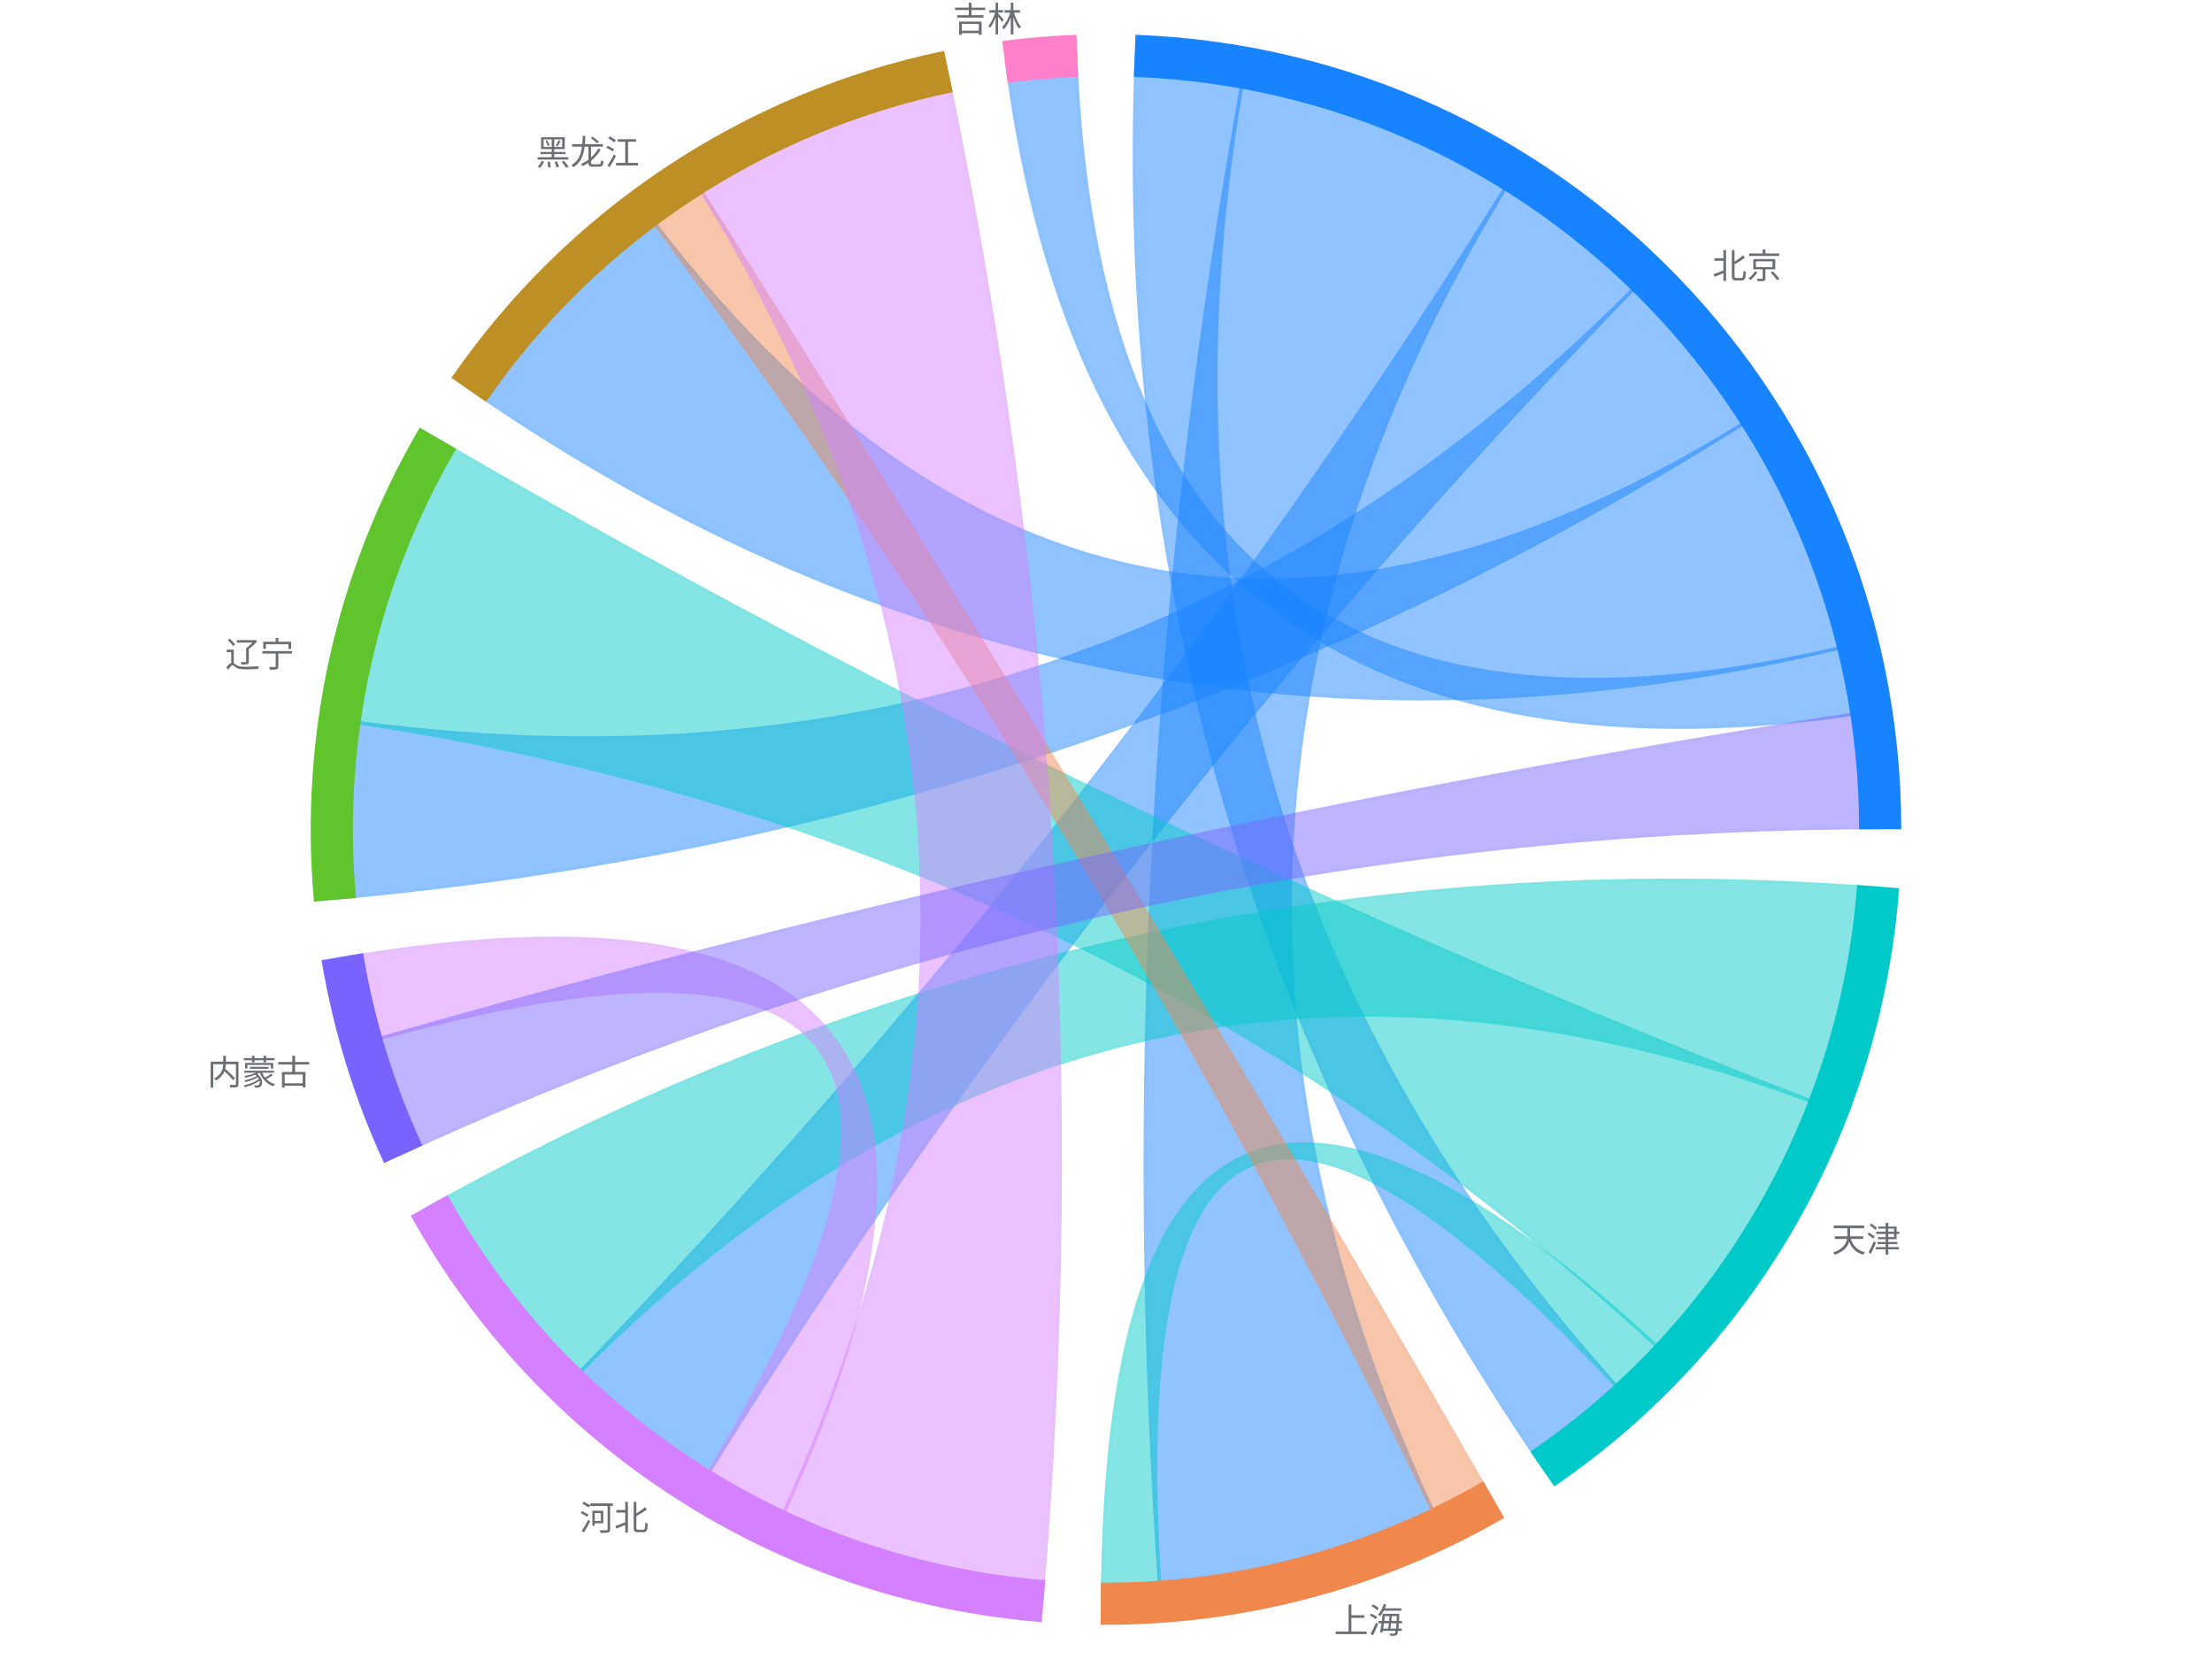
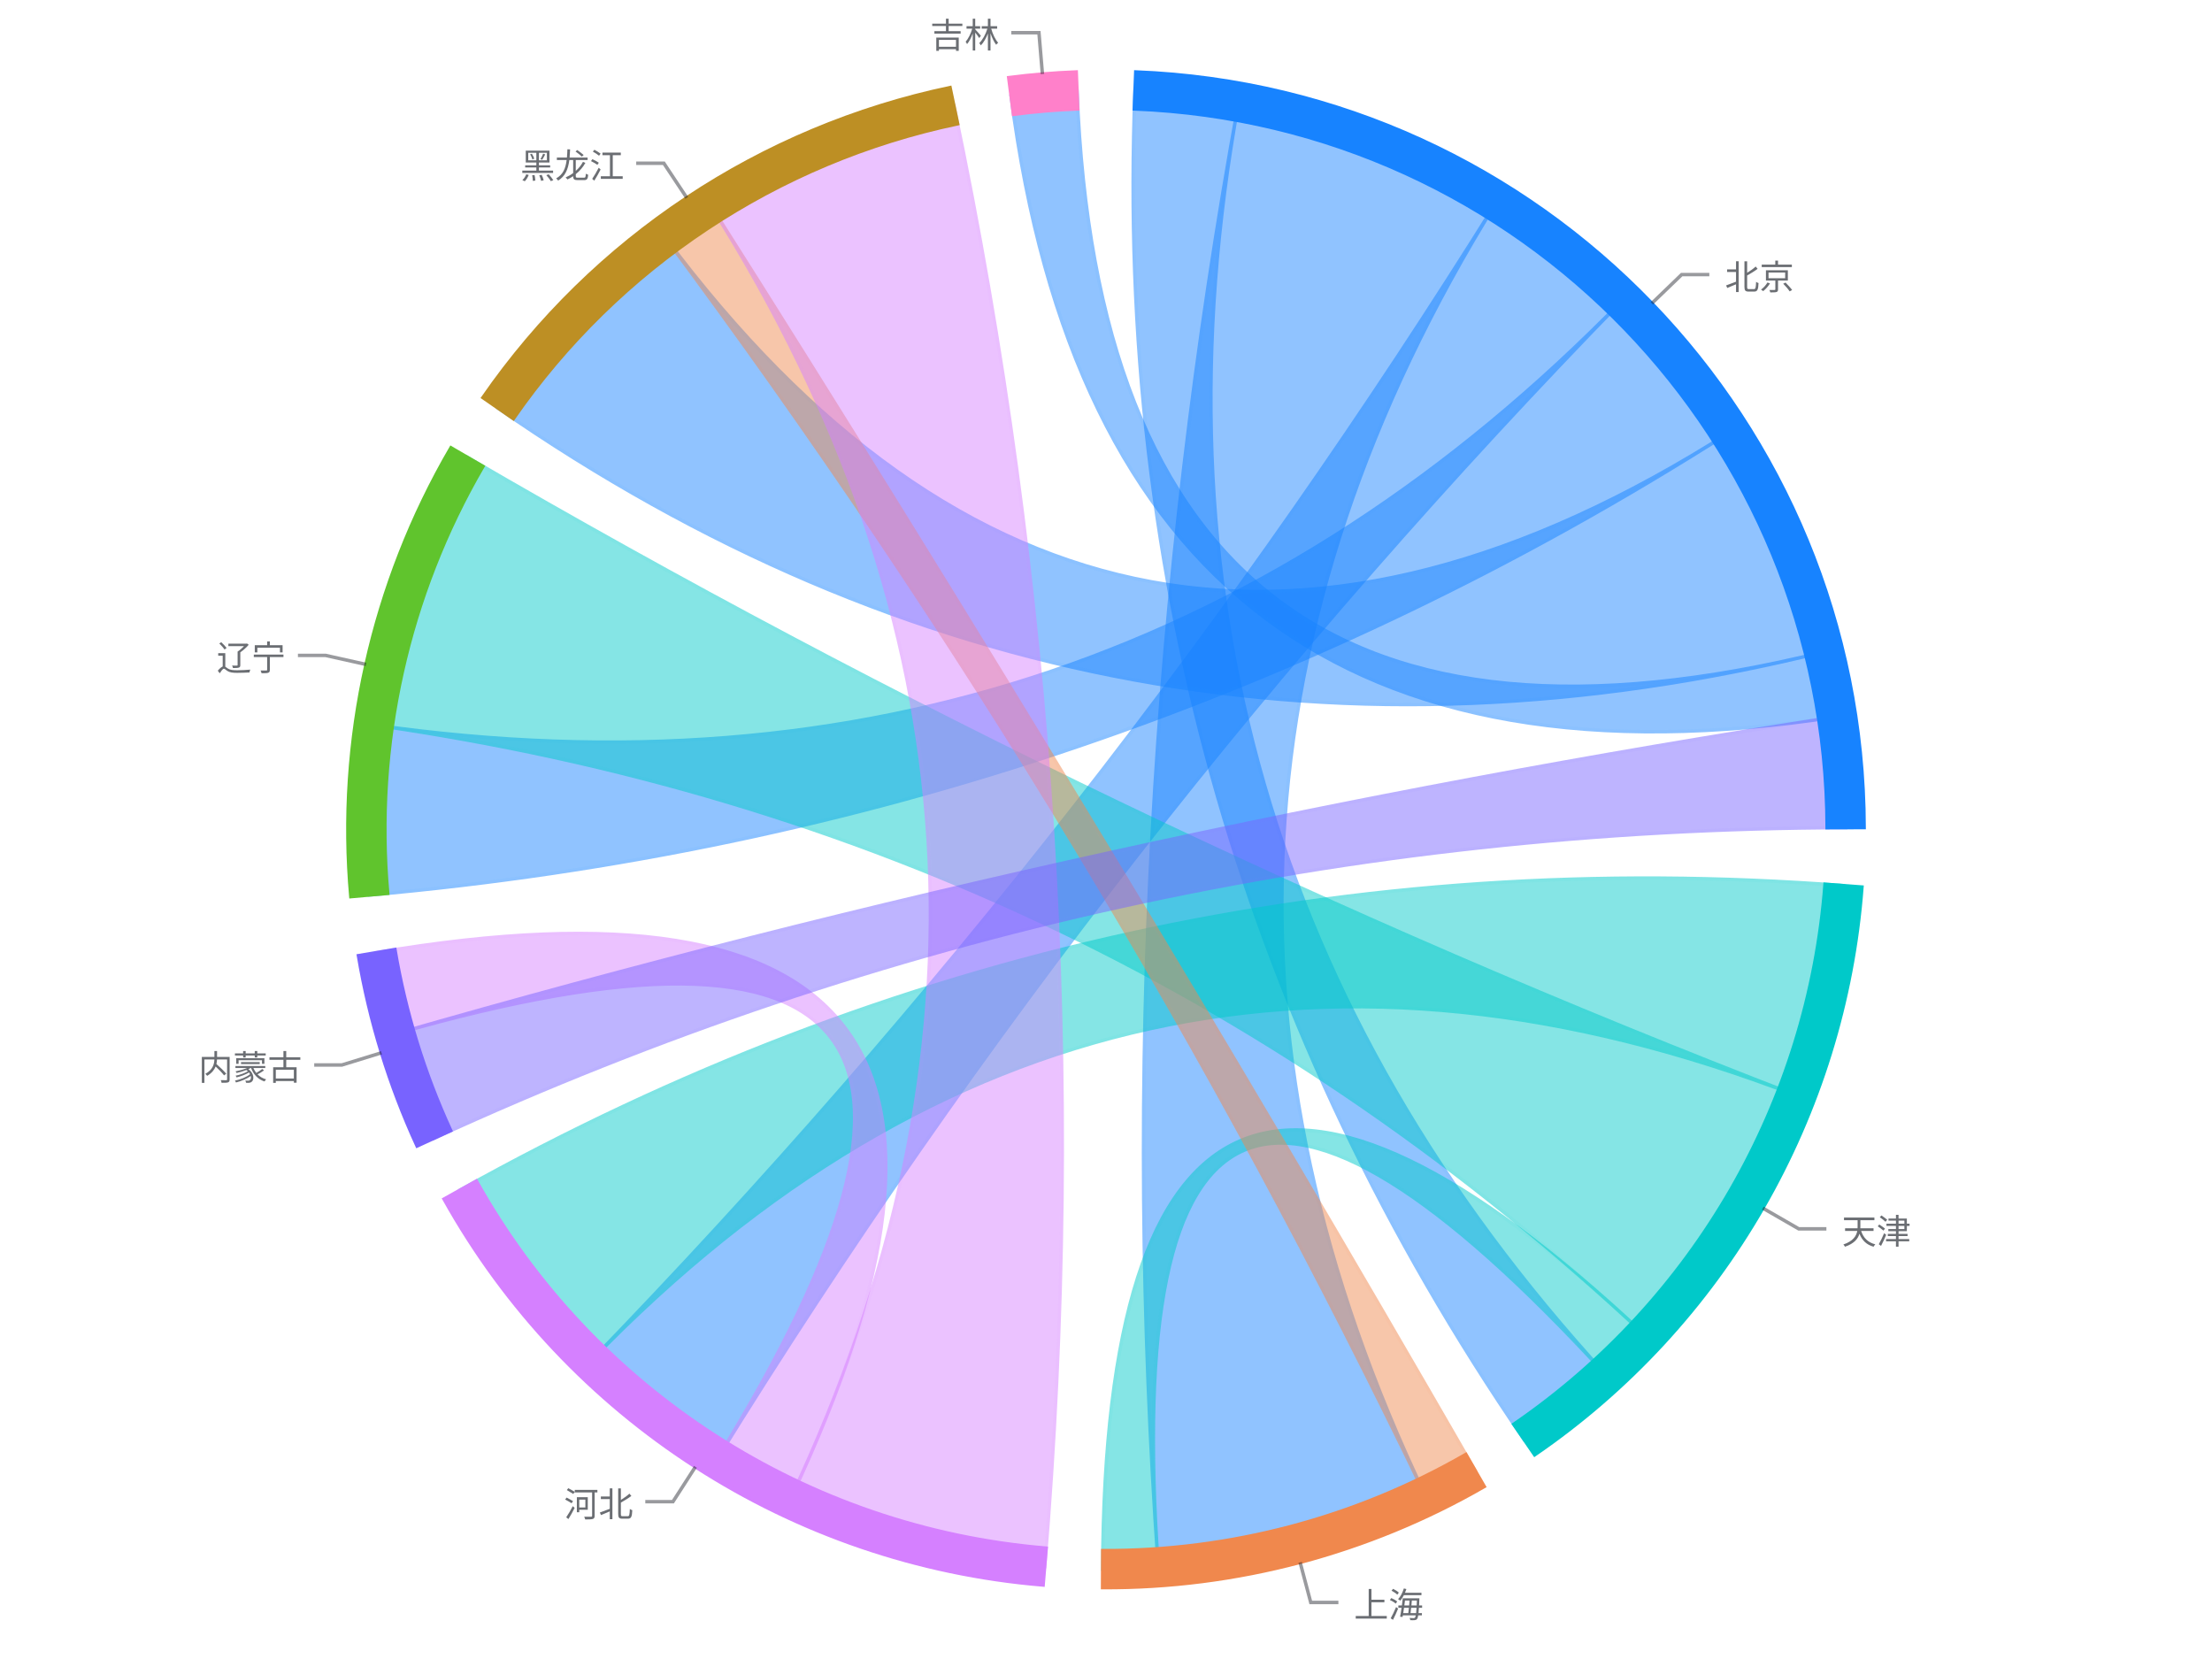
<svg xmlns="http://www.w3.org/2000/svg" width="640" height="480" style="background: transparent;" color-interpolation-filters="sRGB">
  <defs />
  <g id="g-svg-camera" transform="matrix(1,0,0,1,0,0)">
    <g id="g-root" fill="none" transform="matrix(1,0,0,1,0,0)">
      <g id="g-svg-1" fill="none" transform="matrix(1,0,0,1,0,0)" class="view">
        <g transform="matrix(1,0,0,1,0,0)">
          <path id="g-svg-2" fill="rgba(0,0,0,0)" class="area" d="M 0,0 l 640,0 l 0,480 l-640 0 z" width="640" height="480" />
        </g>
        <g transform="matrix(1,0,0,1,16,16)">
          <path id="g-svg-3" fill="rgba(0,0,0,0)" class="area" d="M 0,0 l 608,0 l 0,448 l-608 0 z" width="608" height="448" />
        </g>
        <g transform="matrix(1,0,0,1,16,16)">
          <path id="g-svg-4" fill="rgba(0,0,0,0)" class="area" d="M 0,0 l 608,0 l 0,448 l-608 0 z" width="608" height="448" />
        </g>
        <g transform="matrix(1,0,0,1,16,16)">
          <path id="g-svg-5" fill="rgba(0,0,0,0)" class="area" d="M 0,0 l 608,0 l 0,448 l-608 0 z" width="608" height="448" />
        </g>
        <g transform="matrix(1,0,0,1,16,16)">
          <path id="g-svg-6" fill="rgba(0,0,0,0)" class="plot" d="M 0,0 l 608,0 l 0,448 l-608 0 z" width="608" height="448" />
          <g id="g-svg-7" fill="none" transform="matrix(1,0,0,1,0,0)" class="main-layer">
-             <g transform="matrix(1,0,0,1,312.2232,0.172696)">
-               <path id="g-svg-10" fill="rgba(23,131,255,1)" d="M 0.571,0 Q -8.223 223.827,118.431 408.583 A 224 224 0 0 0 143.161 388.93 Q -8.223 223.827,31.969 3.463 A 224 224 0 0 0 0.571 3.197442310920451e-14 Z" fill-opacity="0.95" stroke="rgba(23,131,255,1)" opacity="0.5" stroke-width="1" class="element" />
+             <g transform="matrix(1,0,0,1,311.8561,10.16499)">
+               <path id="g-svg-10" fill="rgba(23,131,255,1)" d="M 0.545,0 Q -7.856 213.835,113.143 390.343 A 214 214 0 0 0 136.769 371.567 Q -7.856 213.835,30.542 3.308 A 214 214 0 0 0 0.545 -1.0658141036401503e-14 Z" fill-opacity="0.95" stroke="rgba(23,131,255,1)" opacity="0.5" stroke-width="1" class="element" />
            </g>
-             <g transform="matrix(1,0,0,1,315.3611,3.635327)">
-               <path id="g-svg-11" fill="rgba(23,131,255,1)" d="M 28.831,0 Q -11.361 220.365,4.477 443.804 A 224 224 0 0 0 85.492 422.344 Q -11.361 220.365,107.011 30.196 A 224 224 0 0 0 28.831 -2.1316282072803006e-14 Z" fill-opacity="0.95" stroke="rgba(23,131,255,1)" opacity="0.5" stroke-width="1" class="element" />
+             <g transform="matrix(1,0,0,1,314.8539,13.47304)">
+               <path id="g-svg-11" fill="rgba(23,131,255,1)" d="M 27.544,0 Q -10.854 210.527,4.277 423.991 A 214 214 0 0 0 81.675 403.489 Q -10.854 210.527,102.234 28.848 A 214 214 0 0 0 27.544 -4.263256414560601e-14 Z" fill-opacity="0.95" stroke="rgba(23,131,255,1)" opacity="0.5" stroke-width="1" class="element" />
            </g>
-             <g transform="matrix(1,0,0,1,148.0798,33.83155)">
-               <path id="g-svg-12" fill="rgba(23,131,255,1)" d="M 274.292,0 Q 155.92 190.168,5.684341886080802e-14 350.994 A 224 224 0 0 0 38.17 380.723 Q 155.92 190.168,312.365 29.853 A 224 224 0 0 0 274.292 7.105427357601002e-14 Z" fill-opacity="0.95" stroke="rgba(23,131,255,1)" opacity="0.5" stroke-width="1" class="element" />
+             <g transform="matrix(1,0,0,1,155.0405,42.32121)">
+               <path id="g-svg-12" fill="rgba(23,131,255,1)" d="M 262.047,2.1316282072803006e-14 Q 148.959 181.679,0 335.325 A 214 214 0 0 0 36.466 363.726 Q 148.959 181.679,298.42 28.52 A 214 214 0 0 0 262.047 0 Z" fill-opacity="0.95" stroke="rgba(23,131,255,1)" opacity="0.5" stroke-width="1" class="element" />
            </g>
-             <g transform="matrix(1,0,0,1,80,63.6846)">
-               <path id="g-svg-13" fill="rgba(23,131,255,1)" d="M 380.445,0 Q 224 160.315,2.25 128.646 A 224 224 0 0 0 0.88 180.151 Q 224 160.315,412.936 39.986 A 224 224 0 0 0 380.445 -5.684341886080802e-14 Z" fill-opacity="0.95" stroke="rgba(23,131,255,1)" opacity="0.5" stroke-width="1" class="element" />
+             <g transform="matrix(1,0,0,1,90,70.84154)">
+               <path id="g-svg-13" fill="rgba(23,131,255,1)" d="M 363.461,0 Q 214 153.158,2.15 122.903 A 214 214 0 0 0 0.841 172.108 Q 214 153.158,394.502 38.201 A 214 214 0 0 0 363.461 -2.842170943040401e-14 Z" fill-opacity="0.95" stroke="rgba(23,131,255,1)" opacity="0.5" stroke-width="1" class="element" />
            </g>
-             <g transform="matrix(1,0,0,1,119.9085,44.3325)">
-               <path id="g-svg-14" fill="rgba(23,131,255,1)" d="M 373.028,59.338 Q 184.092 179.668,50.317 1.4210854715202004e-14 A 224 224 0 0 0 0 52.05 Q 184.092 179.668,401.539 125.883 A 224 224 0 0 0 373.028 59.338 Z" fill-opacity="0.95" stroke="rgba(23,131,255,1)" opacity="0.5" stroke-width="1" class="element" />
+             <g transform="matrix(1,0,0,1,128.1268,52.35337)">
+               <path id="g-svg-14" fill="rgba(23,131,255,1)" d="M 356.375,56.689 Q 175.873 171.647,48.071 1.4210854715202004e-14 A 214 214 0 0 0 0 49.726 Q 175.873 171.647,383.613 120.263 A 214 214 0 0 0 356.375 56.689 Z" fill-opacity="0.95" stroke="rgba(23,131,255,1)" opacity="0.5" stroke-width="1" class="element" />
            </g>
-             <g transform="matrix(1,0,0,1,275.2604,0.172696)">
-               <path id="g-svg-15" fill="rgba(23,131,255,1)" d="M 246.187,170.042 Q 28.74 223.827,19.945 0 A 224 224 0 0 0 0 1.679 Q 28.74 223.827,250.12 189.668 A 224 224 0 0 0 246.187 170.042 Z" fill-opacity="0.95" stroke="rgba(23,131,255,1)" opacity="0.5" stroke-width="1" class="element" />
+             <g transform="matrix(1,0,0,1,276.5434,10.16499)">
+               <path id="g-svg-15" fill="rgba(23,131,255,1)" d="M 235.196,162.451 Q 27.457 213.835,19.055 0 A 214 214 0 0 0 0 1.604 Q 27.457 213.835,238.954 181.201 A 214 214 0 0 0 235.196 162.451 Z" fill-opacity="0.95" stroke="rgba(23,131,255,1)" opacity="0.5" stroke-width="1" class="element" />
            </g>
-             <g transform="matrix(1,0,0,1,108.418,238.7142)">
-               <path id="g-svg-16" fill="rgba(0,201,201,1)" d="M 418.936,2.292 Q 195.582 -14.714,1.4210854715202004e-14 94.481 A 224 224 0 0 0 39.662 146.111 Q 195.582 -14.714,404.611 65.802 A 224 224 0 0 0 418.936 2.292 Z" fill-opacity="0.95" stroke="rgba(0,201,201,1)" opacity="0.5" stroke-width="1" class="element" />
+             <g transform="matrix(1,0,0,1,117.1494,238.0573)">
+               <path id="g-svg-16" fill="rgba(0,201,201,1)" d="M 400.233,2.189 Q 186.851 -14.057,0 90.264 A 214 214 0 0 0 37.891 139.589 Q 186.851 -14.057,386.548 62.864 A 214 214 0 0 0 400.233 2.189 Z" fill-opacity="0.95" stroke="rgba(0,201,201,1)" opacity="0.5" stroke-width="1" class="element" />
            </g>
-             <g transform="matrix(1,0,0,1,82.24998,111.2193)">
-               <path id="g-svg-17" fill="rgba(0,201,201,1)" d="M 430.779,193.297 Q 221.75 112.781,28.213 1.4210854715202004e-14 A 224 224 0 0 0 0 81.112 Q 221.75 112.781,385.121 266.032 A 224 224 0 0 0 430.779 193.297 Z" fill-opacity="0.95" stroke="rgba(0,201,201,1)" opacity="0.5" stroke-width="1" class="element" />
+             <g transform="matrix(1,0,0,1,92.14954,116.2541)">
+               <path id="g-svg-17" fill="rgba(0,201,201,1)" d="M 411.548,184.667 Q 211.85 107.746,26.954 0 A 214 214 0 0 0 0 77.491 Q 211.85 107.746,367.928 254.155 A 214 214 0 0 0 411.548 184.667 Z" fill-opacity="0.95" stroke="rgba(0,201,201,1)" opacity="0.5" stroke-width="1" class="element" />
            </g>
-             <g transform="matrix(1,0,0,1,302.9901,314.9954)">
-               <path id="g-svg-18" fill="rgba(0,201,201,1)" d="M 164.381,62.256 Q 1.01 -90.995,0 133.002 A 224 224 0 0 0 16.848 132.444 Q 1.01 -90.995,152.394 74.108 A 224 224 0 0 0 164.381 62.256 Z" fill-opacity="0.95" stroke="rgba(0,201,201,1)" opacity="0.5" stroke-width="1" class="element" />
+             <g transform="matrix(1,0,0,1,303.0352,310.9331)">
+               <path id="g-svg-18" fill="rgba(0,201,201,1)" d="M 157.043,59.476 Q 0.965 -86.933,0 127.065 A 214 214 0 0 0 16.096 126.531 Q 0.965 -86.933,145.59 70.799 A 214 214 0 0 0 157.043 59.476 Z" fill-opacity="0.95" stroke="rgba(0,201,201,1)" opacity="0.5" stroke-width="1" class="element" />
            </g>
-             <g transform="matrix(1,0,0,1,170.2256,34.78119)">
-               <path id="g-svg-19" fill="rgba(240,136,77,1)" d="M 245.542,383.343 Q 133.774 189.219,13.89 1.4210854715202004e-14 A 224 224 0 0 0 0 9.551 Q 133.774 189.219,230.627 391.198 A 224 224 0 0 0 245.542 383.343 Z" fill-opacity="0.95" stroke="rgba(240,136,77,1)" opacity="0.5" stroke-width="1" class="element" />
+             <g transform="matrix(1,0,0,1,176.1977,43.22846)">
+               <path id="g-svg-19" fill="rgba(240,136,77,1)" d="M 234.58,366.229 Q 127.802 180.772,13.27 2.842170943040401e-14 A 214 214 0 0 0 0 9.125 Q 127.802 180.772,220.331 373.734 A 214 214 0 0 0 234.58 366.229 Z" fill-opacity="0.95" stroke="rgba(240,136,77,1)" opacity="0.5" stroke-width="1" class="element" />
            </g>
-             <g transform="matrix(1,0,0,1,184.1157,4.79101)">
-               <path id="g-svg-20" fill="rgba(213,128,255,1)" d="M 101.303,442.437 Q 119.884 219.209,73.804 0 A 224 224 0 0 0 0 29.99 Q 119.884 219.209,24.353 421.817 A 224 224 0 0 0 101.303 442.437 Z" fill-opacity="0.95" stroke="rgba(213,128,255,1)" opacity="0.5" stroke-width="1" class="element" />
+             <g transform="matrix(1,0,0,1,189.4677,14.57713)">
+               <path id="g-svg-20" fill="rgba(213,128,255,1)" d="M 96.78,422.685 Q 114.532 209.423,70.509 4.618527782440651e-14 A 214 214 0 0 0 0 28.651 Q 114.532 209.423,23.266 402.986 A 214 214 0 0 0 96.78 422.685 Z" fill-opacity="0.95" stroke="rgba(213,128,255,1)" opacity="0.5" stroke-width="1" class="element" />
            </g>
-             <g transform="matrix(1,0,0,1,83.12405,255.4866)">
-               <path id="g-svg-21" fill="rgba(213,128,255,1)" d="M 125.345,171.121 Q 220.876 -31.487,0 5.794 A 224 224 0 0 0 5.607 30.442 Q 220.876 -31.487,103.126 159.068 A 224 224 0 0 0 125.345 171.121 Z" fill-opacity="0.95" stroke="rgba(213,128,255,1)" opacity="0.5" stroke-width="1" class="element" />
+             <g transform="matrix(1,0,0,1,92.98458,254.0809)">
+               <path id="g-svg-21" fill="rgba(213,128,255,1)" d="M 119.749,163.482 Q 211.015 -30.081,0 5.535 A 214 214 0 0 0 5.356 29.083 Q 211.015 -30.081,98.522 151.966 A 214 214 0 0 0 119.749 163.482 Z" fill-opacity="0.95" stroke="rgba(213,128,255,1)" opacity="0.5" stroke-width="1" class="element" />
            </g>
-             <g transform="matrix(1,0,0,1,88.7308,189.8408)">
-               <path id="g-svg-22" fill="rgba(120,99,255,1)" d="M 11.723,127.673 Q 215.269 34.159,439.268 33.588 A 224 224 0 0 0 436.649 7.389644451905042e-13 Q 215.269 34.159,0 96.088 A 224 224 0 0 0 11.723 127.673 Z" fill-opacity="0.95" stroke="rgba(120,99,255,1)" opacity="0.5" stroke-width="1" class="element" />
+             <g transform="matrix(1,0,0,1,98.34103,191.3658)">
+               <path id="g-svg-22" fill="rgba(120,99,255,1)" d="M 11.199,121.973 Q 205.659 32.634,419.658 32.089 A 214 214 0 0 0 417.156 0 Q 205.659 32.634,0 91.798 A 214 214 0 0 0 11.199 121.973 Z" fill-opacity="0.95" stroke="rgba(120,99,255,1)" opacity="0.5" stroke-width="1" class="element" />
            </g>
          </g>
          <g id="g-svg-8" fill="none" transform="matrix(1,0,0,1,0,0)" class="main-layer">
-             <g transform="matrix(1,0,0,1,312.5743,-5.422987)">
-               <path id="g-svg-23" fill="rgba(23,131,255,1)" d="M 0.44,0 A 229.6 229.6 0 0 1 221.025 228.838 L 209.825,228.866 A 218.4 218.4 0 0 0 -1.1368683772161603e-13 11.191 L 0.44,0 Z" stroke="rgba(23,131,255,1)" stroke-width="1" class="element" />
+             <g transform="matrix(1,0,0,1,312.1916,4.819111)">
+               <path id="g-svg-23" fill="rgba(23,131,255,1)" d="M 0.42,0 A 219.35 219.35 0 0 1 211.158 218.622 L 200.458,218.649 A 208.65 208.65 0 0 0 5.684341886080802e-14 10.692 L 0.42,0 Z" stroke="rgba(23,131,255,1)" stroke-width="1" class="element" />
            </g>
-             <g transform="matrix(1,0,0,1,427.4874,240.5806)">
-               <path id="g-svg-24" fill="rgba(0,201,201,1)" d="M 105.45,0.85 A 229.6 229.6 0 0 1 6.333 172.794 L 0,163.557 A 218.4 218.4 0 0 0 94.282 2.842170943040401e-14 L 105.45,0.85 Z" stroke="rgba(0,201,201,1)" stroke-width="1" class="element" />
+             <g transform="matrix(1,0,0,1,421.9746,239.8404)">
+               <path id="g-svg-24" fill="rgba(0,201,201,1)" d="M 100.742,0.812 A 219.35 219.35 0 0 1 6.05 165.08 L 0,156.255 A 208.65 208.65 0 0 0 90.073 -8.526512829121202e-14 L 100.742,0.812 Z" stroke="rgba(0,201,201,1)" stroke-width="1" class="element" />
            </g>
-             <g transform="matrix(1,0,0,1,302.9648,413.2706)">
-               <path id="g-svg-25" fill="rgba(240,136,77,1)" d="M 115.597,9.706 A 229.6 229.6 0 0 1 0 40.327 L 0.05,29.127 A 218.4 218.4 0 0 0 110.009 0 L 115.597,9.706 Z" stroke="rgba(240,136,77,1)" stroke-width="1" class="element" />
+             <g transform="matrix(1,0,0,1,303.011,404.821)">
+               <path id="g-svg-25" fill="rgba(240,136,77,1)" d="M 110.436,9.273 A 219.35 219.35 0 0 1 -1.1368683772161603e-13 38.527 L 0.048,27.827 A 208.65 208.65 0 0 0 105.097 0 L 110.436,9.273 Z" stroke="rgba(240,136,77,1)" stroke-width="1" class="element" />
            </g>
-             <g transform="matrix(1,0,0,1,103.5285,330.4658)">
-               <path id="g-svg-26" fill="rgba(213,128,255,1)" d="M 181.426,122.343 A 229.6 229.6 0 0 1 2.842170943040401e-14 5.46 L 9.779,0 A 218.4 218.4 0 0 0 182.355 111.182 L 181.426,122.343 Z" stroke="rgba(213,128,255,1)" stroke-width="1" class="element" />
+             <g transform="matrix(1,0,0,1,112.4781,325.7128)">
+               <path id="g-svg-26" fill="rgba(213,128,255,1)" d="M 173.326,116.881 A 219.35 219.35 0 0 1 0 5.216 L 9.343,5.684341886080802e-14 A 208.65 208.65 0 0 0 174.214 106.218 L 173.326,116.881 Z" stroke="rgba(213,128,255,1)" stroke-width="1" class="element" />
            </g>
-             <g transform="matrix(1,0,0,1,77.60215,260.3482)">
-               <path id="g-svg-27" fill="rgba(120,99,255,1)" d="M 17.763,59.504 A 229.6 229.6 0 0 1 0 1.864 L 11.044,5.684341886080802e-14 A 218.4 218.4 0 0 0 27.94 54.828 L 17.763,59.504 Z" stroke="rgba(120,99,255,1)" stroke-width="1" class="element" />
+             <g transform="matrix(1,0,0,1,87.70919,258.7255)">
+               <path id="g-svg-27" fill="rgba(120,99,255,1)" d="M 16.97,56.847 A 219.35 219.35 0 0 1 -5.684341886080802e-14 1.781 L 10.551,5.684341886080802e-14 A 208.65 208.65 0 0 0 26.693 52.38 L 16.97,56.847 Z" stroke="rgba(120,99,255,1)" stroke-width="1" class="element" />
            </g>
-             <g transform="matrix(1,0,0,1,74.4,108.3997)">
-               <path id="g-svg-28" fill="rgba(96,196,45,1)" d="M 0.902,135.932 A 229.6 229.6 0 0 1 31.225 -4.263256414560601e-14 L 40.902,5.639 A 218.4 218.4 0 0 0 12.058 134.94 L 0.902,135.932 Z" stroke="rgba(96,196,45,1)" stroke-width="1" class="element" />
+             <g transform="matrix(1,0,0,1,84.65,113.5605)">
+               <path id="g-svg-28" fill="rgba(96,196,45,1)" d="M 0.862,129.863 A 219.35 219.35 0 0 1 29.831 2.1316282072803006e-13 L 39.076,5.387 A 208.65 208.65 0 0 0 11.52 128.916 L 0.862,129.863 Z" stroke="rgba(96,196,45,1)" stroke-width="1" class="element" />
            </g>
-             <g transform="matrix(1,0,0,1,115.3062,-0.689215)">
-               <path id="g-svg-29" fill="rgba(189,143,36,1)" d="M 0,93.881 A 229.6 229.6 0 0 1 141.461 2.842170943040401e-14 L 143.765,10.96 A 218.4 218.4 0 0 0 9.205 100.262 L 0,93.881 Z" stroke="rgba(189,143,36,1)" stroke-width="1" class="element" />
+             <g transform="matrix(1,0,0,1,123.73,9.341554)">
+               <path id="g-svg-29" fill="rgba(189,143,36,1)" d="M 0,89.69 A 219.35 219.35 0 0 1 135.146 -2.842170943040401e-14 L 137.347,10.471 A 208.65 208.65 0 0 0 8.794 95.786 L 0,89.69 Z" stroke="rgba(189,143,36,1)" stroke-width="1" class="element" />
            </g>
-             <g transform="matrix(1,0,0,1,274.5419,-5.422987)">
-               <path id="g-svg-30" fill="rgba(255,128,202,1)" d="M 0,1.721 A 229.6 229.6 0 0 1 20.444 0 L 20.884,11.191 A 218.4 218.4 0 0 0 1.437 12.828 L 0,1.721 Z" stroke="rgba(255,128,202,1)" stroke-width="1" class="element" />
+             <g transform="matrix(1,0,0,1,275.857,4.819111)">
+               <path id="g-svg-30" fill="rgba(255,128,202,1)" d="M 0,1.644 A 219.35 219.35 0 0 1 19.531 -5.684341886080802e-14 L 19.951,10.692 A 208.65 208.65 0 0 0 1.373 12.255 L 0,1.644 Z" stroke="rgba(255,128,202,1)" stroke-width="1" class="element" />
            </g>
          </g>
          <g id="g-svg-9" fill="none" transform="matrix(1,0,0,1,0,0)" class="label-layer">
-             <g id="g-svg-39" fill="none" transform="matrix(1,0,0,1,473.9129,60.21476)" class="label">
-               <g transform="matrix(1,0,0,1,5,-9.499996)">
+             <g id="g-svg-39" fill="none" transform="matrix(1,0,0,1,482.565,63.44188)" class="label">
+               <g transform="matrix(1,0,0,1,0,-9.5)">
                <path id="background" fill="none" d="M 0,0 l 21,0 l 0,19 l-21 0 z" width="21" height="19" />
              </g>
              <g transform="matrix(1,0,0,1,0,0)">
-                 <text id="text" fill="rgba(29,33,41,1)" dominant-baseline="central" paint-order="stroke" style="transform:translate(5px, 0px);" dx="0.5" fill-opacity="0.65" font-size="10" font-weight="normal" text-anchor="left">
+                 <text id="text" fill="rgba(29,33,41,1)" dominant-baseline="central" paint-order="stroke" dx="0.5" fill-opacity="0.65" font-size="10" font-weight="normal" text-anchor="left">
                  北京
                </text>
              </g>
-               <g transform="matrix(1,0,0,1,0,0)">
-                 <path id="connector" fill="none" d="M 0,0 L 5,0" />
+               <g transform="matrix(1,0,0,1,-20.64,0)">
+                 <path id="connector" fill="none" d="M 0,8.328 L 8.64,0 L 16.64,0" stroke="rgba(29,33,41,1)" stroke-opacity="0.45" stroke-width="1" />
              </g>
            </g>
-             <g id="g-svg-43" fill="none" transform="matrix(1,0,0,1,508.4616,341.862)" class="label">
-               <g transform="matrix(1,0,0,1,5,-9.5)">
+             <g id="g-svg-43" fill="none" transform="matrix(1,0,0,1,516.433,339.5397)" class="label">
+               <g transform="matrix(1,0,0,1,0,-9.5)">
                <path id="background" fill="none" d="M 0,0 l 21,0 l 0,19 l-21 0 z" width="21" height="19" />
              </g>
              <g transform="matrix(1,0,0,1,0,0)">
-                 <text id="text" fill="rgba(29,33,41,1)" dominant-baseline="central" paint-order="stroke" style="transform:translate(5px, 0px);" dx="0.5" fill-opacity="0.65" font-size="10" font-weight="normal" text-anchor="left">
+                 <text id="text" fill="rgba(29,33,41,1)" dominant-baseline="central" paint-order="stroke" dx="0.5" fill-opacity="0.65" font-size="10" font-weight="normal" text-anchor="left">
                  天津
                </text>
              </g>
-               <g transform="matrix(1,0,0,1,0,0)">
-                 <path id="connector" fill="none" d="M 0,0 L 5,0" />
+               <g transform="matrix(1,0,0,1,-22.396,-5.993)">
+                 <path id="connector" fill="none" d="M 0,0 L 10.396,5.993 L 18.396,5.993" stroke="rgba(29,33,41,1)" stroke-opacity="0.45" stroke-width="1" />
              </g>
            </g>
-             <g id="g-svg-47" fill="none" transform="matrix(1,0,0,1,364.4306,452.1318)" class="label">
-               <g transform="matrix(1,0,0,1,5,-9.5)">
+             <g id="g-svg-47" fill="none" transform="matrix(1,0,0,1,375.2399,447.6369)" class="label">
+               <g transform="matrix(1,0,0,1,0,-9.5)">
                <path id="background" fill="none" d="M 0,0 l 21,0 l 0,19 l-21 0 z" width="21" height="19" />
              </g>
              <g transform="matrix(1,0,0,1,0,0)">
-                 <text id="text" fill="rgba(29,33,41,1)" dominant-baseline="central" paint-order="stroke" style="transform:translate(5px, 0px);" dx="0.5" fill-opacity="0.65" font-size="10" font-weight="normal" text-anchor="left">
+                 <text id="text" fill="rgba(29,33,41,1)" dominant-baseline="central" paint-order="stroke" dx="0.5" fill-opacity="0.65" font-size="10" font-weight="normal" text-anchor="left">
                  上海
                </text>
              </g>
-               <g transform="matrix(1,0,0,1,0,0)">
-                 <path id="connector" fill="none" d="M 0,0 L 5,0" />
+               <g transform="matrix(1,0,0,1,-15.073,-11.6)">
+                 <path id="connector" fill="none" d="M 0,0 L 3.073,11.6 L 11.073,11.6" stroke="rgba(29,33,41,1)" stroke-opacity="0.45" stroke-width="1" />
              </g>
            </g>
-             <g id="g-svg-51" fill="none" transform="matrix(1,0,0,1,176.186,422.3925)" class="label">
-               <g transform="matrix(1,0,0,1,-25,-9.5)">
+             <g id="g-svg-51" fill="none" transform="matrix(1,0,0,1,166.7043,418.4835)" class="label">
+               <g transform="matrix(1,0,0,1,-20,-9.5)">
                <path id="background" fill="none" d="M 0,0 l 21,0 l 0,19 l-21 0 z" width="21" height="19" />
              </g>
              <g transform="matrix(1,0,0,1,0,0)">
-                 <text id="text" fill="rgba(29,33,41,1)" dominant-baseline="central" paint-order="stroke" style="transform:translate(-5px, 0px);" dx="0.5" fill-opacity="0.65" font-size="10" font-weight="normal" text-anchor="end">
+                 <text id="text" fill="rgba(29,33,41,1)" dominant-baseline="central" paint-order="stroke" dx="0.5" fill-opacity="0.65" font-size="10" font-weight="normal" text-anchor="end">
                  河北
                </text>
              </g>
-               <g transform="matrix(1,0,0,1,-4,0)">
-                 <path id="connector" fill="none" d="M 4,0 L 0,0" />
+               <g transform="matrix(1,0,0,1,4,-10.088)">
+                 <path id="connector" fill="none" d="M 14.499,0 L 8,10.088 L 0,10.088" stroke="rgba(29,33,41,1)" stroke-opacity="0.45" stroke-width="1" />
              </g>
            </g>
-             <g id="g-svg-55" fill="none" transform="matrix(1,0,0,1,78.46643,293.5026)" class="label">
-               <g transform="matrix(1,0,0,1,-35,-9.5)">
+             <g id="g-svg-55" fill="none" transform="matrix(1,0,0,1,70.9102,292.1331)" class="label">
+               <g transform="matrix(1,0,0,1,-30,-9.5)">
                <path id="background" fill="none" d="M 0,0 l 31,0 l 0,19 l-31 0 z" width="31" height="19" />
              </g>
              <g transform="matrix(1,0,0,1,0,0)">
-                 <text id="text" fill="rgba(29,33,41,1)" dominant-baseline="central" paint-order="stroke" style="transform:translate(-5px, 0px);" dx="0.5" fill-opacity="0.65" font-size="10" font-weight="normal" text-anchor="end">
+                 <text id="text" fill="rgba(29,33,41,1)" dominant-baseline="central" paint-order="stroke" dx="0.5" fill-opacity="0.65" font-size="10" font-weight="normal" text-anchor="end">
                  内蒙古
                </text>
              </g>
-               <g transform="matrix(1,0,0,1,-4,0)">
-                 <path id="connector" fill="none" d="M 4,0 L 0,0" />
+               <g transform="matrix(1,0,0,1,4,-3.534)">
+                 <path id="connector" fill="none" d="M 19.468,0 L 8,3.534 L 0,3.534" stroke="rgba(29,33,41,1)" stroke-opacity="0.45" stroke-width="1" />
              </g>
            </g>
-             <g id="g-svg-59" fill="none" transform="matrix(1,0,0,1,73.66146,172.6175)" class="label">
-               <g transform="matrix(1,0,0,1,-25,-9.5)">
+             <g id="g-svg-59" fill="none" transform="matrix(1,0,0,1,66.19991,173.6299)" class="label">
+               <g transform="matrix(1,0,0,1,-20,-9.5)">
                <path id="background" fill="none" d="M 0,0 l 21,0 l 0,19 l-21 0 z" width="21" height="19" />
              </g>
              <g transform="matrix(1,0,0,1,0,0)">
-                 <text id="text" fill="rgba(29,33,41,1)" dominant-baseline="central" paint-order="stroke" style="transform:translate(-5px, 0px);" dx="0.5" fill-opacity="0.65" font-size="10" font-weight="normal" text-anchor="end">
+                 <text id="text" fill="rgba(29,33,41,1)" dominant-baseline="central" paint-order="stroke" dx="0.5" fill-opacity="0.65" font-size="10" font-weight="normal" text-anchor="end">
                  辽宁
                </text>
              </g>
-               <g transform="matrix(1,0,0,1,-4,0)">
-                 <path id="connector" fill="none" d="M 4,0 L 0,0" />
+               <g transform="matrix(1,0,0,1,4,0)">
+                 <path id="connector" fill="none" d="M 19.712,2.613 L 8,0 L 0,0" stroke="rgba(29,33,41,1)" stroke-opacity="0.45" stroke-width="1" />
              </g>
            </g>
-             <g id="g-svg-63" fill="none" transform="matrix(1,0,0,1,173.5015,27.36291)" class="label">
-               <g transform="matrix(1,0,0,1,-35,-9.500002)">
+             <g id="g-svg-63" fill="none" transform="matrix(1,0,0,1,164.0728,31.23733)" class="label">
+               <g transform="matrix(1,0,0,1,-30,-9.5)">
                <path id="background" fill="none" d="M 0,0 l 31,0 l 0,19 l-31 0 z" width="31" height="19" />
              </g>
              <g transform="matrix(1,0,0,1,0,0)">
-                 <text id="text" fill="rgba(29,33,41,1)" dominant-baseline="central" paint-order="stroke" style="transform:translate(-5px, 0px);" dx="0.5" fill-opacity="0.65" font-size="10" font-weight="normal" text-anchor="end">
+                 <text id="text" fill="rgba(29,33,41,1)" dominant-baseline="central" paint-order="stroke" dx="0.5" fill-opacity="0.65" font-size="10" font-weight="normal" text-anchor="end">
                  黑龙江
                </text>
              </g>
-               <g transform="matrix(1,0,0,1,-4,0)">
-                 <path id="connector" fill="none" d="M 4,0 L 0,0" />
+               <g transform="matrix(1,0,0,1,4,0)">
+                 <path id="connector" fill="none" d="M 14.636,9.998 L 8,0 L 0,0" stroke="rgba(29,33,41,1)" stroke-opacity="0.45" stroke-width="1" />
              </g>
            </g>
-             <g id="g-svg-67" fill="none" transform="matrix(1,0,0,1,284.208,-11.16861)" class="label">
-               <g transform="matrix(1,0,0,1,-25,-9.5)">
+             <g id="g-svg-67" fill="none" transform="matrix(1,0,0,1,272.598,-6.534993)" class="label">
+               <g transform="matrix(1,0,0,1,-20,-9.5)">
                <path id="background" fill="none" d="M 0,0 l 21,0 l 0,19 l-21 0 z" width="21" height="19" />
              </g>
              <g transform="matrix(1,0,0,1,0,0)">
-                 <text id="text" fill="rgba(29,33,41,1)" dominant-baseline="central" paint-order="stroke" style="transform:translate(-5px, 0px);" dx="0.5" fill-opacity="0.65" font-size="10" font-weight="normal" text-anchor="end">
+                 <text id="text" fill="rgba(29,33,41,1)" dominant-baseline="central" paint-order="stroke" dx="0.5" fill-opacity="0.65" font-size="10" font-weight="normal" text-anchor="end">
                  吉林
                </text>
              </g>
-               <g transform="matrix(1,0,0,1,-4,0)">
-                 <path id="connector" fill="none" d="M 4,0 L 0,0" />
+               <g transform="matrix(1,0,0,1,4,0)">
+                 <path id="connector" fill="none" d="M 9.006,11.958 L 8,0 L 0,0" stroke="rgba(29,33,41,1)" stroke-opacity="0.45" stroke-width="1" />
              </g>
            </g>
          </g>
        </g>
      </g>
    </g>
  </g>
</svg>
